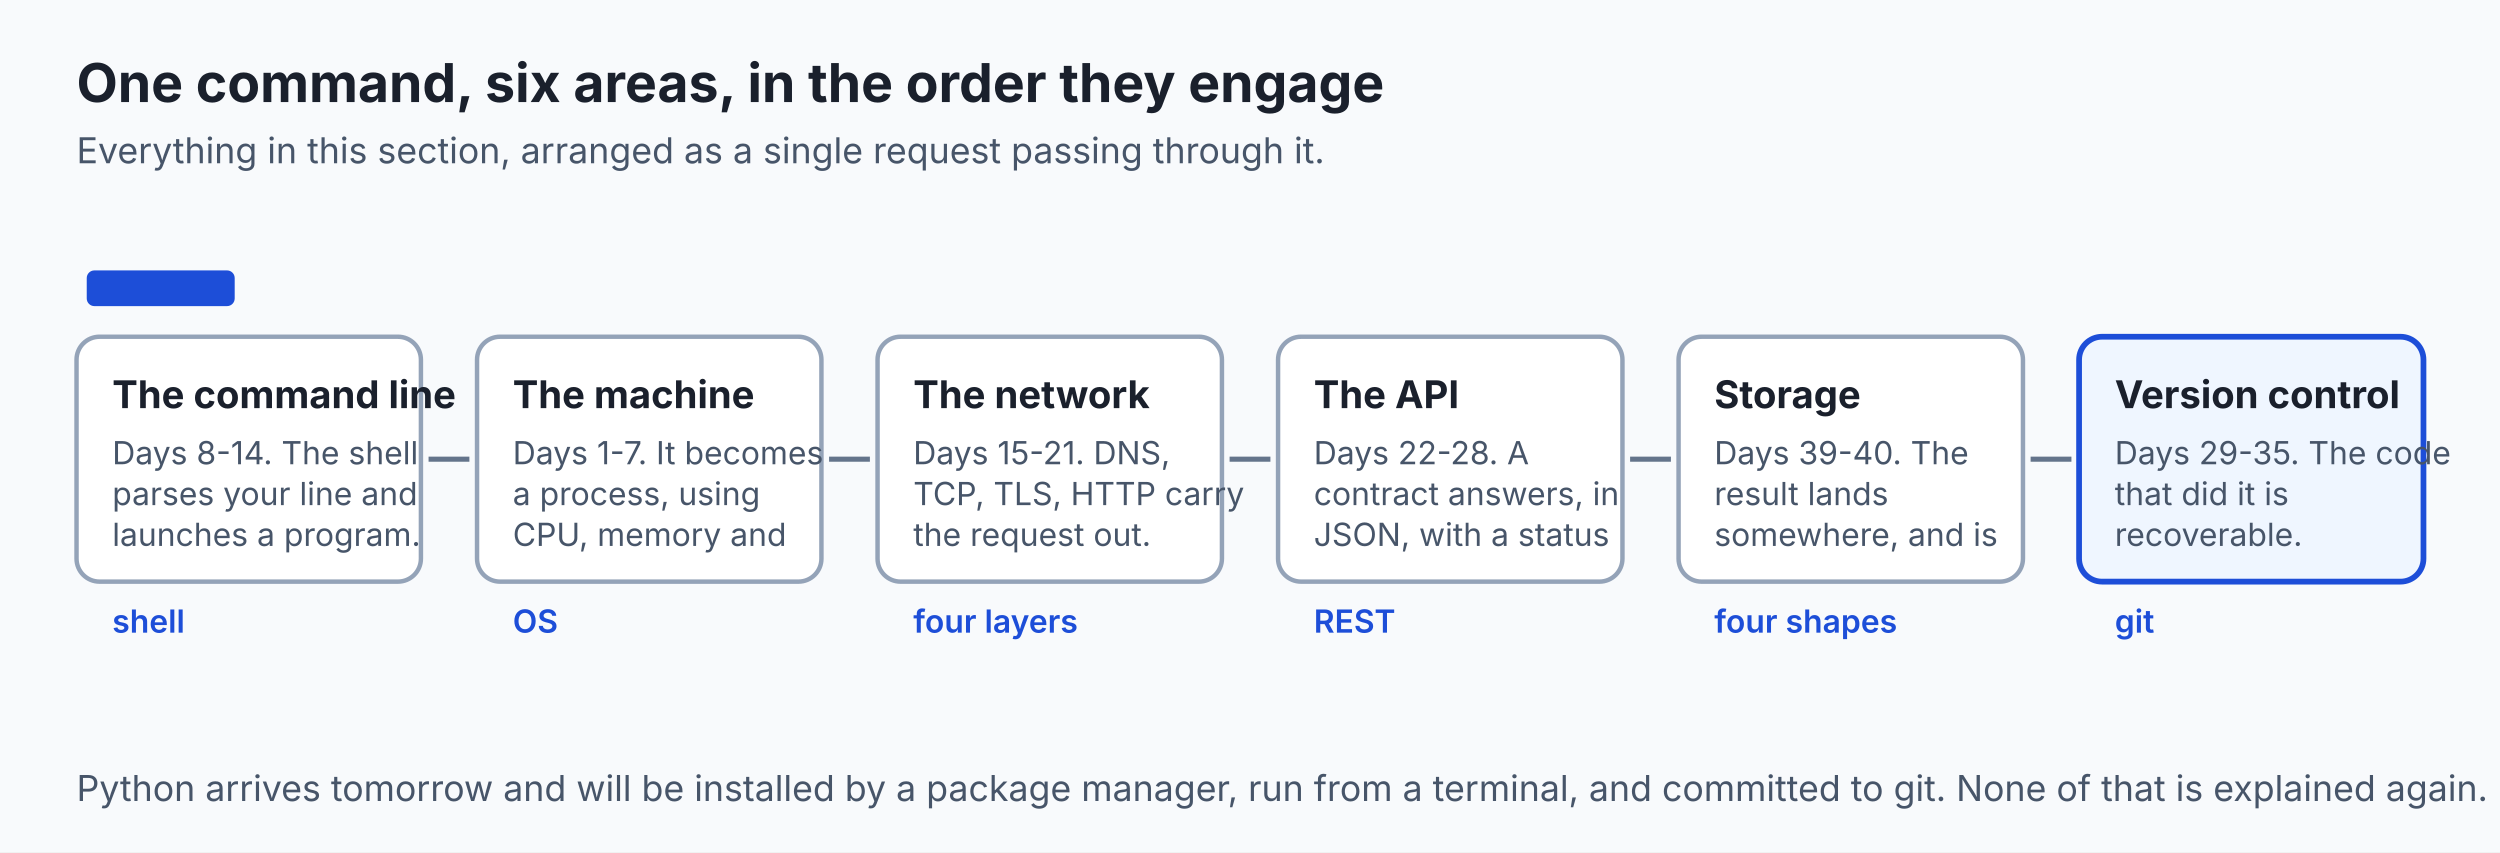
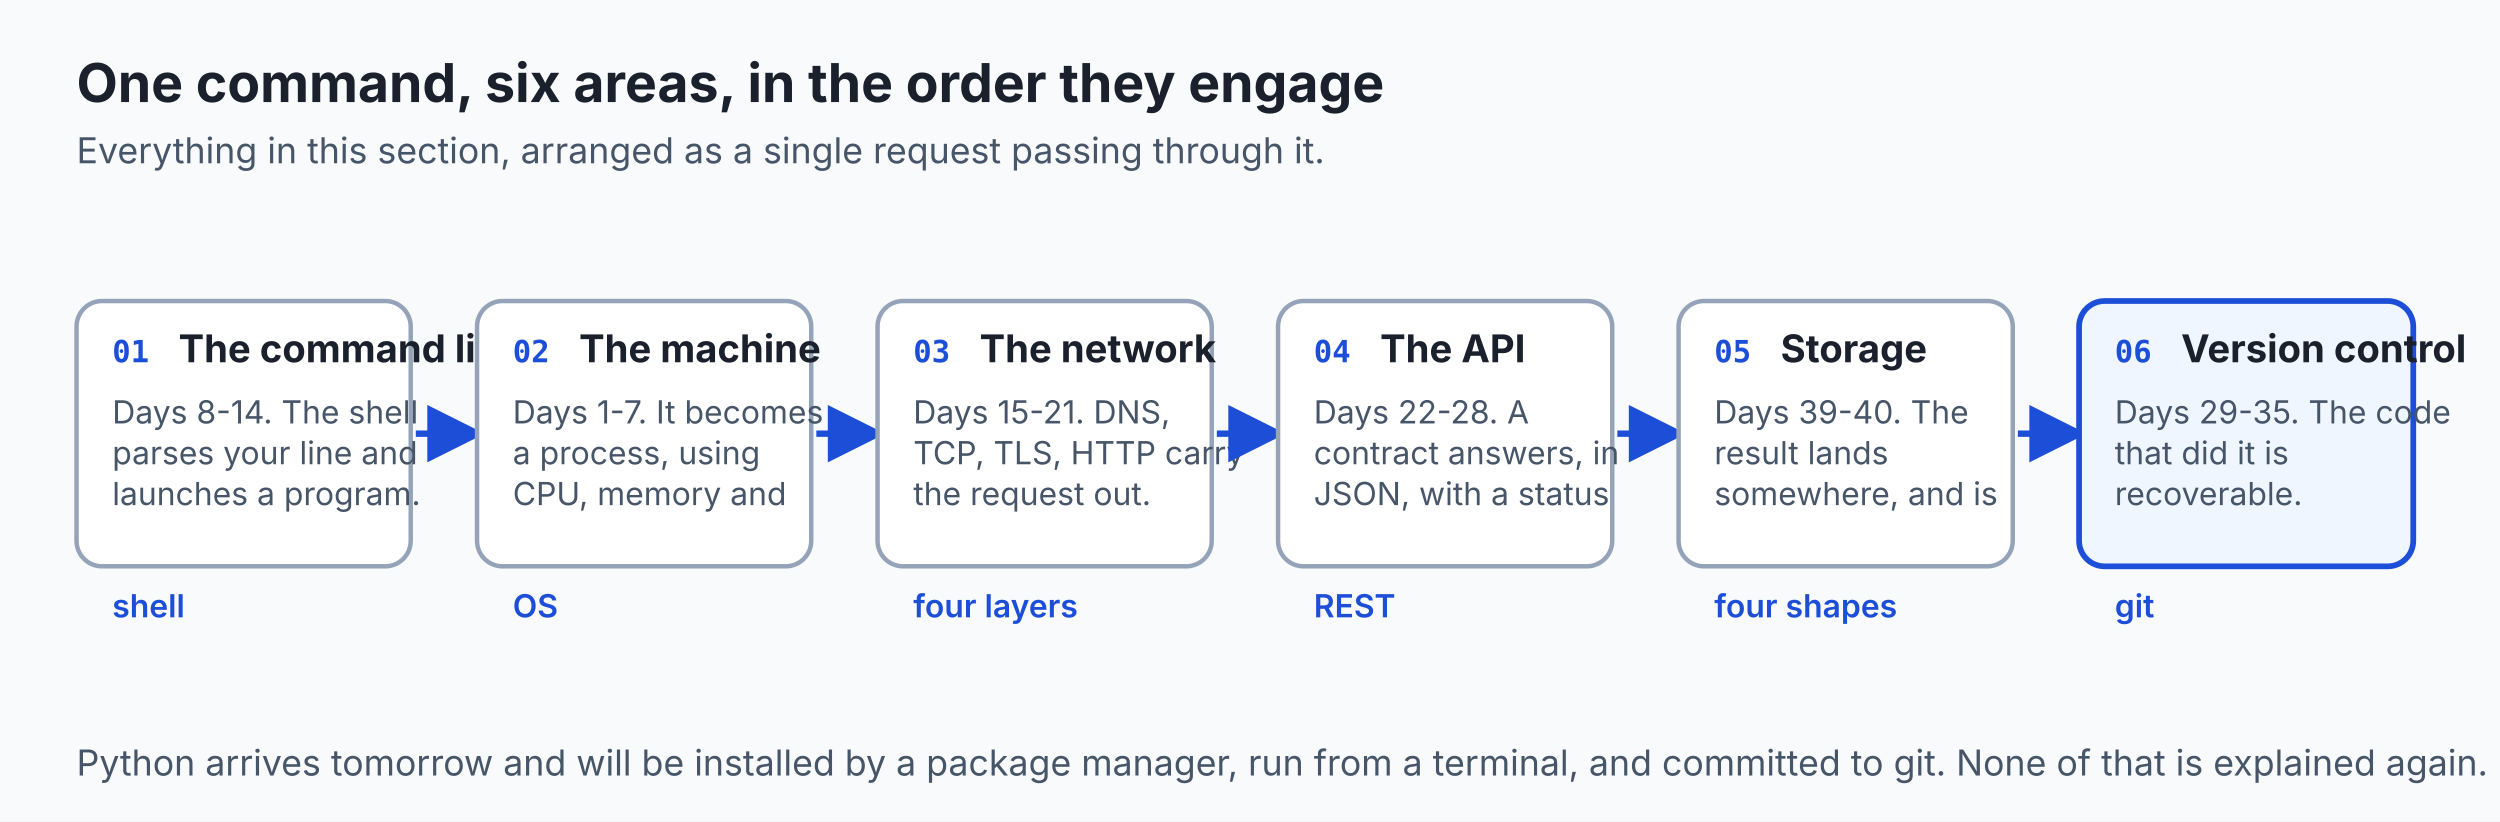
- <svg xmlns="http://www.w3.org/2000/svg" viewBox="0 0 980 334" role="img" aria-label="Everything in this section, arranged as a single request passing through it.">
+ <svg xmlns="http://www.w3.org/2000/svg" viewBox="0 0 980 322" role="img" aria-label="Everything in this section, arranged as a single request passing through it.">
  <style>
    .section-map-bg   { fill: #f8fafc; }
    .section-map-h1   { fill: #1a202c; font-size: 21px; font-weight: 700; font-family: system-ui, -apple-system, "Segoe UI", sans-serif; }
    .section-map-sub  { fill: #475569; font-size: 14px; font-family: system-ui, -apple-system, "Segoe UI", sans-serif; }
    .section-map-name { fill: #1a202c; font-size: 15px; font-weight: 700; font-family: system-ui, -apple-system, "Segoe UI", sans-serif; }
    .section-map-desc { fill: #475569; font-size: 12.5px; font-family: system-ui, -apple-system, "Segoe UI", sans-serif; }
    .section-map-edge { fill: #1d4ed8; font-size: 12.5px; font-weight: 600; font-family: system-ui, -apple-system, "Segoe UI", sans-serif; }
    .section-map-mono { fill: #1a202c; font-size: 13px; font-family: ui-monospace, "SFMono-Regular", Menlo, Consolas, monospace; }
    .section-map-box  { fill: #ffffff; stroke: #94a3b8; stroke-width: 1.75; }
    .section-map-hi   { fill: #eff6ff; stroke: #1d4ed8; stroke-width: 2.25; }
    .section-map-warn { fill: #fef3c7; stroke: #b45309; stroke-width: 2; }
    .section-map-good { fill: #dcfce7; stroke: #047857; stroke-width: 2; }
-     .section-map-line { stroke: #64748b; stroke-width: 2; fill: none; }
-     /* The token rests visible at the first stage; the static frame already shows
-        every stage and label, so motion only draws attention to the order. */
-     .section-map-tok { fill: #1d4ed8; opacity: 1; }
+     .section-map-line { stroke: #1d4ed8; stroke-width: 2.5; fill: none; }
+     .section-map-step { fill: #1d4ed8; font-size: 12px; font-weight: 700; font-family: ui-monospace, "SFMono-Regular", Menlo, Consolas, monospace; }
+     /* Finished state first: this is what a reader with motion off sees. */
+     .section-map-conn { stroke-dasharray: 10 8; stroke-dashoffset: 0; opacity: 1; }
+     .section-map-stage { opacity: 1; }
+ 
+     .section-map-s0 { animation-delay: 0.00s; }
+     .section-map-e0 { animation-delay: 0.00s; }
+     .section-map-s1 { animation-delay: 1.37s; }
+     .section-map-e1 { animation-delay: 1.37s; }
+     .section-map-s2 { animation-delay: 2.74s; }
+     .section-map-e2 { animation-delay: 2.74s; }
+     .section-map-s3 { animation-delay: 4.11s; }
+     .section-map-e3 { animation-delay: 4.11s; }
+     .section-map-s4 { animation-delay: 5.49s; }
+     .section-map-e4 { animation-delay: 5.49s; }
+     .section-map-s5 { animation-delay: 6.86s; }
+     .section-map-e5 { animation-delay: 6.86s; }
    @media (prefers-reduced-motion: no-preference) {
-       .section-map-tok { animation: section-map-travel 7s ease-in-out infinite; }
+       .section-map-conn  { animation: section-map-trace 9.6s ease-in-out infinite; }
+       .section-map-stage { animation: section-map-arrive 9.6s ease-in-out infinite; }
    }
-     @keyframes section-map-travel {
-       0%, 6%    { transform: translateX(0);    opacity: 1; }
-       94%, 100% { transform: translateX(var(--section-map-run, 600px)); opacity: 1; }
+     @keyframes section-map-trace {
+       0%        { stroke-dashoffset: 54; opacity: 0.35; }
+       14%, 100% { stroke-dashoffset: 0;  opacity: 1; }
+     }
+     @keyframes section-map-arrive {
+       0%        { opacity: 0.55; }
+       10%, 22%  { opacity: 1; }
+       34%, 100% { opacity: 1; }
    }
    @media (prefers-reduced-motion: reduce) {
-       .section-map-tok { animation: none; transform: translateX(0); opacity: 1; }
+       /* No movement, but the order is still shown: each stage brightens in turn
+          and stays bright. Opacity and colour are vestibular-safe. */
+       .section-map-conn  { animation: none; stroke-dashoffset: 0; opacity: 1; }
+       .section-map-stage { animation: section-map-settle 9.6s ease-in-out infinite; opacity: 1; }
+     }
+     @keyframes section-map-settle {
+       0%        { opacity: 0.62; }
+       12%, 100% { opacity: 1; }
    }
  </style>
-   <rect class="section-map-bg" width="980" height="334" />
+   <defs>
+     <marker id="section-map-tip" markerWidth="9" markerHeight="9" refX="7" refY="4.5" orient="auto">
+       <path d="M0,0 L9,4.5 L0,9 z" fill="#1d4ed8" />
+     </marker>
+   </defs>
+   <rect class="section-map-bg" width="980" height="322" />
  <text class="section-map-h1" x="30" y="40">One command, six areas, in the order they engage</text>
  <text class="section-map-sub" x="30" y="64">Everything in this section, arranged as a single request passing through it.</text>
-   <rect class="section-map-box" x="30" y="132" width="135" height="96" rx="9" />
-   <text class="section-map-name" x="44" y="160">The command line</text>
-   <text class="section-map-desc" x="44" y="182">Days 8-14. The shell</text>
-   <text class="section-map-desc" x="44" y="198">parses your line and</text>
-   <text class="section-map-desc" x="44" y="214">launches a program.</text>
-   <text class="section-map-edge" x="44" y="248">shell</text>
-   <line class="section-map-line" x1="168" y1="180" x2="184" y2="180" />
-   <rect class="section-map-box" x="187" y="132" width="135" height="96" rx="9" />
-   <text class="section-map-name" x="201" y="160">The machine</text>
-   <text class="section-map-desc" x="201" y="182">Days 1-7. It becomes</text>
-   <text class="section-map-desc" x="201" y="198">a process, using</text>
-   <text class="section-map-desc" x="201" y="214">CPU, memory and</text>
-   <text class="section-map-edge" x="201" y="248">OS</text>
-   <line class="section-map-line" x1="325" y1="180" x2="341" y2="180" />
-   <rect class="section-map-box" x="344" y="132" width="135" height="96" rx="9" />
-   <text class="section-map-name" x="358" y="160">The network</text>
-   <text class="section-map-desc" x="358" y="182">Days 15-21. DNS,</text>
-   <text class="section-map-desc" x="358" y="198">TCP, TLS, HTTP carry</text>
-   <text class="section-map-desc" x="358" y="214">the request out.</text>
-   <text class="section-map-edge" x="358" y="248">four layers</text>
-   <line class="section-map-line" x1="482" y1="180" x2="498" y2="180" />
-   <rect class="section-map-box" x="501" y="132" width="135" height="96" rx="9" />
-   <text class="section-map-name" x="515" y="160">The API</text>
-   <text class="section-map-desc" x="515" y="182">Days 22-28. A</text>
-   <text class="section-map-desc" x="515" y="198">contract answers, in</text>
-   <text class="section-map-desc" x="515" y="214">JSON, with a status</text>
-   <text class="section-map-edge" x="515" y="248">REST</text>
-   <line class="section-map-line" x1="639" y1="180" x2="655" y2="180" />
-   <rect class="section-map-box" x="658" y="132" width="135" height="96" rx="9" />
-   <text class="section-map-name" x="672" y="160">Storage</text>
-   <text class="section-map-desc" x="672" y="182">Days 39-40. The</text>
-   <text class="section-map-desc" x="672" y="198">result lands</text>
-   <text class="section-map-desc" x="672" y="214">somewhere, and is</text>
-   <text class="section-map-edge" x="672" y="248">four shapes</text>
-   <line class="section-map-line" x1="796" y1="180" x2="812" y2="180" />
-   <rect class="section-map-hi" x="815" y="132" width="135" height="96" rx="9" />
-   <text class="section-map-name" x="829" y="160">Version control</text>
-   <text class="section-map-desc" x="829" y="182">Days 29-35. The code</text>
-   <text class="section-map-desc" x="829" y="198">that did it is</text>
-   <text class="section-map-desc" x="829" y="214">recoverable.</text>
-   <text class="section-map-edge" x="829" y="248">git</text>
-   <rect class="section-map-tok" x="34" y="106" width="58" height="14" rx="3" style="--section-map-run: 785px" />
-   <text class="section-map-sub" x="30" y="314">Python arrives tomorrow and will be installed by a package manager, run from a terminal, and committed to git. None of that is explained again.</text>
+   <g class="section-map-stage section-map-s0">
+     <rect class="section-map-box" x="30" y="118" width="131" height="104" rx="10" />
+     <text class="section-map-step" x="44" y="142">01</text>
+     <text class="section-map-name" x="70" y="142">The command line</text>
+     <text class="section-map-desc" x="44" y="166">Days 8-14. The shell</text>
+     <text class="section-map-desc" x="44" y="182">parses your line and</text>
+     <text class="section-map-desc" x="44" y="198">launches a program.</text>
+     <text class="section-map-edge" x="44" y="242">shell</text>
+   </g>
+   <line class="section-map-line section-map-conn section-map-e0" x1="163" y1="170" x2="185" y2="170" marker-end="url(#section-map-tip)" />
+   <g class="section-map-stage section-map-s1">
+     <rect class="section-map-box" x="187" y="118" width="131" height="104" rx="10" />
+     <text class="section-map-step" x="201" y="142">02</text>
+     <text class="section-map-name" x="227" y="142">The machine</text>
+     <text class="section-map-desc" x="201" y="166">Days 1-7. It becomes</text>
+     <text class="section-map-desc" x="201" y="182">a process, using</text>
+     <text class="section-map-desc" x="201" y="198">CPU, memory and</text>
+     <text class="section-map-edge" x="201" y="242">OS</text>
+   </g>
+   <line class="section-map-line section-map-conn section-map-e1" x1="320" y1="170" x2="342" y2="170" marker-end="url(#section-map-tip)" />
+   <g class="section-map-stage section-map-s2">
+     <rect class="section-map-box" x="344" y="118" width="131" height="104" rx="10" />
+     <text class="section-map-step" x="358" y="142">03</text>
+     <text class="section-map-name" x="384" y="142">The network</text>
+     <text class="section-map-desc" x="358" y="166">Days 15-21. DNS,</text>
+     <text class="section-map-desc" x="358" y="182">TCP, TLS, HTTP carry</text>
+     <text class="section-map-desc" x="358" y="198">the request out.</text>
+     <text class="section-map-edge" x="358" y="242">four layers</text>
+   </g>
+   <line class="section-map-line section-map-conn section-map-e2" x1="477" y1="170" x2="499" y2="170" marker-end="url(#section-map-tip)" />
+   <g class="section-map-stage section-map-s3">
+     <rect class="section-map-box" x="501" y="118" width="131" height="104" rx="10" />
+     <text class="section-map-step" x="515" y="142">04</text>
+     <text class="section-map-name" x="541" y="142">The API</text>
+     <text class="section-map-desc" x="515" y="166">Days 22-28. A</text>
+     <text class="section-map-desc" x="515" y="182">contract answers, in</text>
+     <text class="section-map-desc" x="515" y="198">JSON, with a status</text>
+     <text class="section-map-edge" x="515" y="242">REST</text>
+   </g>
+   <line class="section-map-line section-map-conn section-map-e3" x1="634" y1="170" x2="656" y2="170" marker-end="url(#section-map-tip)" />
+   <g class="section-map-stage section-map-s4">
+     <rect class="section-map-box" x="658" y="118" width="131" height="104" rx="10" />
+     <text class="section-map-step" x="672" y="142">05</text>
+     <text class="section-map-name" x="698" y="142">Storage</text>
+     <text class="section-map-desc" x="672" y="166">Days 39-40. The</text>
+     <text class="section-map-desc" x="672" y="182">result lands</text>
+     <text class="section-map-desc" x="672" y="198">somewhere, and is</text>
+     <text class="section-map-edge" x="672" y="242">four shapes</text>
+   </g>
+   <line class="section-map-line section-map-conn section-map-e4" x1="791" y1="170" x2="813" y2="170" marker-end="url(#section-map-tip)" />
+   <g class="section-map-stage section-map-s5">
+     <rect class="section-map-hi" x="815" y="118" width="131" height="104" rx="10" />
+     <text class="section-map-step" x="829" y="142">06</text>
+     <text class="section-map-name" x="855" y="142">Version control</text>
+     <text class="section-map-desc" x="829" y="166">Days 29-35. The code</text>
+     <text class="section-map-desc" x="829" y="182">that did it is</text>
+     <text class="section-map-desc" x="829" y="198">recoverable.</text>
+     <text class="section-map-edge" x="829" y="242">git</text>
+   </g>
+   <text class="section-map-sub" x="30" y="304">Python arrives tomorrow and will be installed by a package manager, run from a terminal, and committed to git. None of that is explained again.</text>
</svg>
